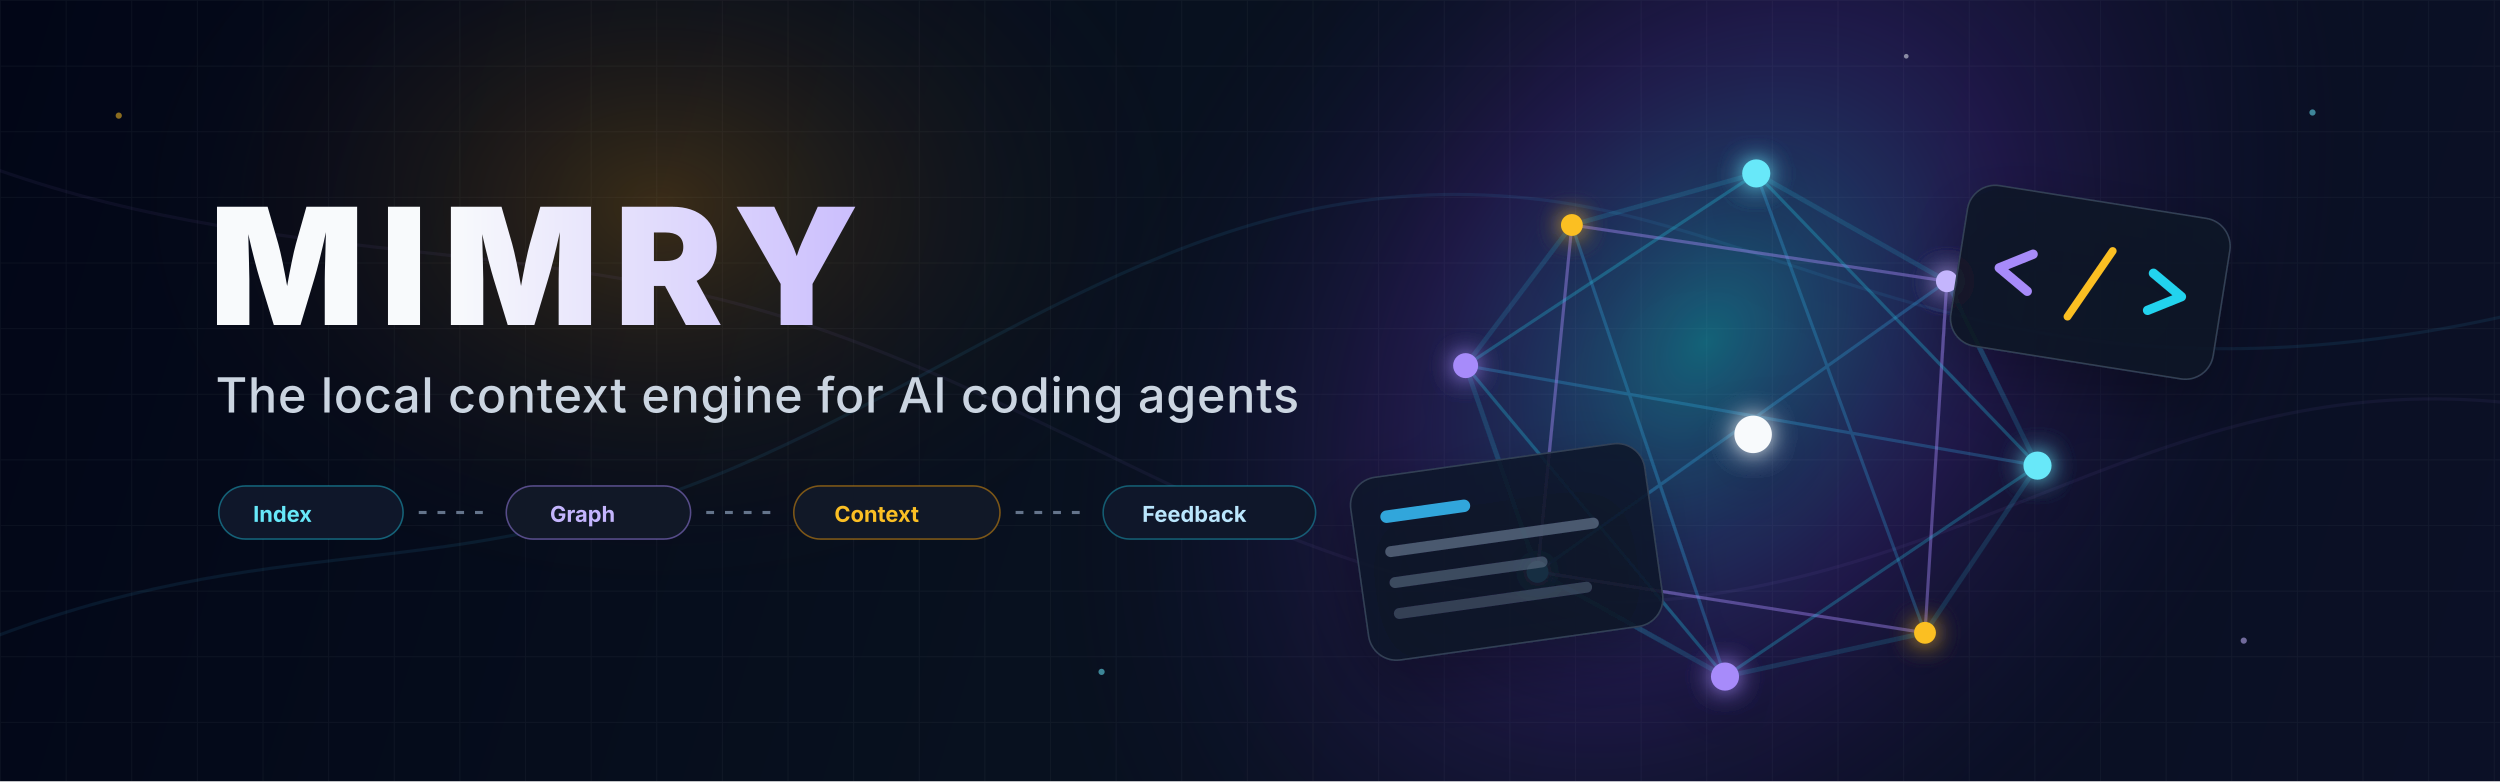
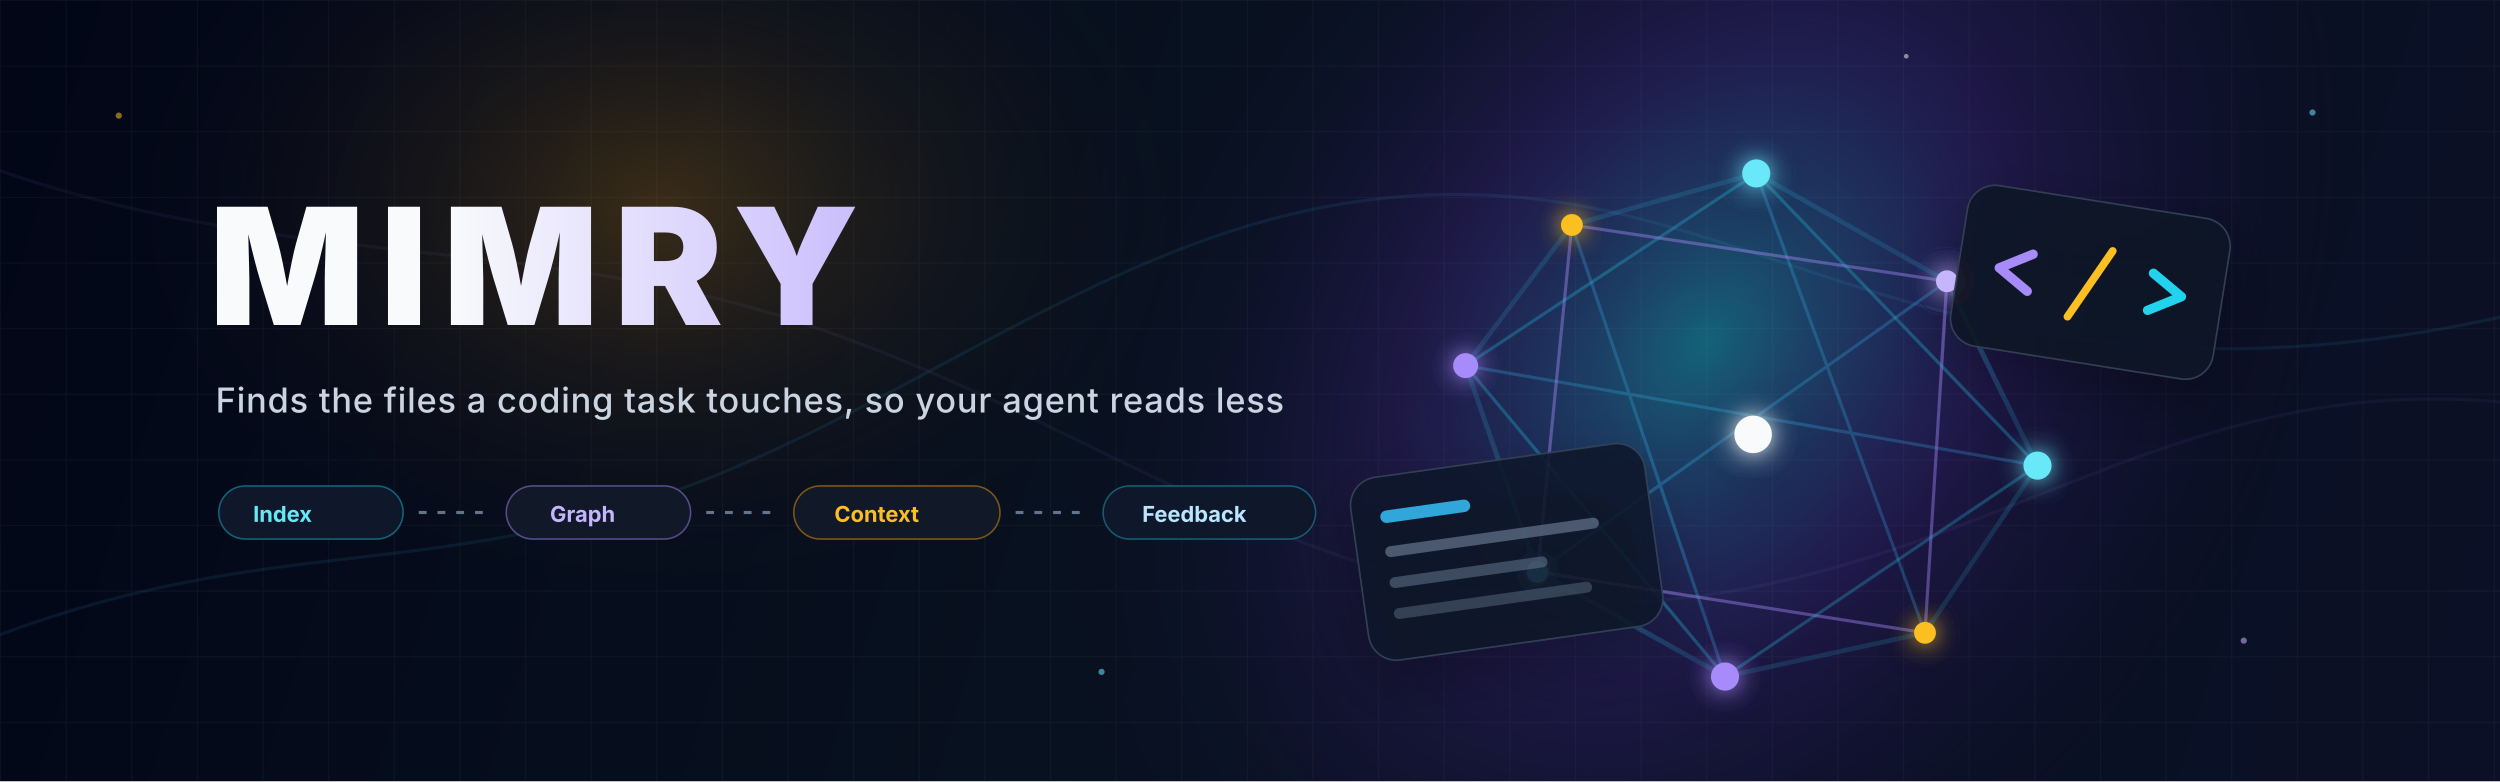
<svg xmlns="http://www.w3.org/2000/svg" width="1600" height="500" viewBox="0 0 1600 500" fill="none" role="img" aria-labelledby="title desc">
  <defs>
    <radialGradient id="glowCyan" cx="0" cy="0" r="1" gradientUnits="userSpaceOnUse" gradientTransform="translate(1090 220) rotate(126) scale(520 380)">
      <stop offset="0" stop-color="#22D3EE" stop-opacity="0.42" />
      <stop offset="0.45" stop-color="#7C3AED" stop-opacity="0.18" />
      <stop offset="1" stop-color="#020617" stop-opacity="0" />
    </radialGradient>
    <radialGradient id="glowAmber" cx="0" cy="0" r="1" gradientUnits="userSpaceOnUse" gradientTransform="translate(420 132) rotate(90) scale(260 360)">
      <stop offset="0" stop-color="#F59E0B" stop-opacity="0.22" />
      <stop offset="1" stop-color="#020617" stop-opacity="0" />
    </radialGradient>
    <linearGradient id="bg" x1="0" y1="0" x2="1600" y2="500" gradientUnits="userSpaceOnUse">
      <stop stop-color="#020617" />
      <stop offset="0.45" stop-color="#08111F" />
      <stop offset="1" stop-color="#0B1026" />
    </linearGradient>
    <linearGradient id="wordmark" x1="154" y1="177" x2="638" y2="177" gradientUnits="userSpaceOnUse">
      <stop stop-color="#F8FAFC" />
      <stop offset="0.62" stop-color="#C4B5FD" />
      <stop offset="1" stop-color="#67E8F9" />
    </linearGradient>
    <linearGradient id="line" x1="780" y1="80" x2="1390" y2="390" gradientUnits="userSpaceOnUse">
      <stop stop-color="#22D3EE" stop-opacity="0.15" />
      <stop offset="0.48" stop-color="#A78BFA" stop-opacity="0.9" />
      <stop offset="1" stop-color="#22D3EE" stop-opacity="0.2" />
    </linearGradient>
    <filter id="softGlow" x="-50%" y="-50%" width="200%" height="200%">
      <feGaussianBlur stdDeviation="7" result="coloredBlur" />
      <feMerge>
        <feMergeNode in="coloredBlur" />
        <feMergeNode in="SourceGraphic" />
      </feMerge>
    </filter>
    <filter id="shadow" x="-20%" y="-20%" width="140%" height="140%">
      <feDropShadow dx="0" dy="16" stdDeviation="22" flood-color="#000" flood-opacity="0.35" />
    </filter>
    <pattern id="grid" width="42" height="42" patternUnits="userSpaceOnUse">
      <path d="M 42 0 L 0 0 0 42" stroke="#94A3B8" stroke-opacity="0.07" stroke-width="1" />
    </pattern>
  </defs>
  <rect width="1600" height="500" fill="url(#bg)" />
  <rect width="1600" height="500" fill="url(#grid)" />
  <rect width="1600" height="500" fill="url(#glowCyan)" />
  <rect width="1600" height="500" fill="url(#glowAmber)" />
  <g opacity="0.28">
    <path d="M-20 414C178 334 283 380 473 298C645 224 780 102 988 128C1160 150 1298 276 1622 198" stroke="#38BDF8" stroke-opacity="0.32" stroke-width="2" />
    <path d="M-40 94C158 176 328 146 511 206C728 277 871 420 1110 378C1305 344 1424 222 1648 264" stroke="#A78BFA" stroke-opacity="0.22" stroke-width="2" />
  </g>
  <g transform="translate(134 116)">
    <text x="0" y="92" font-family="Inter, ui-sans-serif, system-ui, -apple-system, BlinkMacSystemFont, Segoe UI, sans-serif" font-size="104" font-weight="850" letter-spacing="10" fill="url(#wordmark)">MIMRY</text>
-     <text x="4" y="148" font-family="Inter, ui-sans-serif, system-ui, -apple-system, BlinkMacSystemFont, Segoe UI, sans-serif" font-size="31" font-weight="550" letter-spacing="0.5" fill="#CBD5E1">The local context engine for AI coding agents</text>
+     <text x="4" y="148" font-family="Inter, ui-sans-serif, system-ui, -apple-system, BlinkMacSystemFont, Segoe UI, sans-serif" font-size="22" font-weight="550" letter-spacing="0.5" fill="#CBD5E1">Finds the files a coding task touches, so your agent reads less</text>
    <g transform="translate(6 195)">
      <rect x="0" y="0" width="118" height="34" rx="17" fill="#0F172A" stroke="#22D3EE" stroke-opacity="0.42" />
      <text x="22" y="23" font-family="Inter, ui-sans-serif, system-ui" font-size="14" font-weight="700" fill="#67E8F9">Index</text>
      <path d="M128 17H172" stroke="#64748B" stroke-width="2" stroke-dasharray="5 7" />
      <rect x="184" y="0" width="118" height="34" rx="17" fill="#111827" stroke="#A78BFA" stroke-opacity="0.48" />
      <text x="212" y="23" font-family="Inter, ui-sans-serif, system-ui" font-size="14" font-weight="700" fill="#C4B5FD">Graph</text>
      <path d="M312 17H356" stroke="#64748B" stroke-width="2" stroke-dasharray="5 7" />
      <rect x="368" y="0" width="132" height="34" rx="17" fill="#111827" stroke="#F59E0B" stroke-opacity="0.48" />
      <text x="394" y="23" font-family="Inter, ui-sans-serif, system-ui" font-size="14" font-weight="700" fill="#FBBF24">Context</text>
      <path d="M510 17H554" stroke="#64748B" stroke-width="2" stroke-dasharray="5 7" />
      <rect x="566" y="0" width="136" height="34" rx="17" fill="#0F172A" stroke="#22D3EE" stroke-opacity="0.38" />
      <text x="591" y="23" font-family="Inter, ui-sans-serif, system-ui" font-size="14" font-weight="700" fill="#BAE6FD">Feedback</text>
    </g>
  </g>
  <g transform="translate(822 68)" filter="url(#shadow)">
    <g opacity="0.92">
      <path d="M302 43L424 112L482 230L410 337L282 365L162 298L116 166L184 76L302 43Z" stroke="url(#line)" stroke-width="3" />
      <path d="M184 76L282 365M424 112L162 298M116 166L482 230M302 43L410 337" stroke="#38BDF8" stroke-opacity="0.26" stroke-width="2" />
      <path d="M184 76L424 112L410 337L162 298L184 76Z" stroke="#A78BFA" stroke-opacity="0.45" stroke-width="2" />
      <path d="M302 43L482 230L282 365L116 166L302 43Z" stroke="#22D3EE" stroke-opacity="0.28" stroke-width="2" />
    </g>
    <g filter="url(#softGlow)">
      <circle cx="302" cy="43" r="9" fill="#67E8F9" />
      <circle cx="424" cy="112" r="7" fill="#C4B5FD" />
      <circle cx="482" cy="230" r="9" fill="#67E8F9" />
      <circle cx="410" cy="337" r="7" fill="#FBBF24" />
      <circle cx="282" cy="365" r="9" fill="#A78BFA" />
      <circle cx="162" cy="298" r="7" fill="#67E8F9" />
      <circle cx="116" cy="166" r="8" fill="#A78BFA" />
      <circle cx="184" cy="76" r="7" fill="#FBBF24" />
      <circle cx="300" cy="210" r="12" fill="#F8FAFC" />
    </g>
    <g transform="translate(40 240) rotate(-8)">
      <rect width="190" height="118" rx="18" fill="#0F172A" fill-opacity="0.88" stroke="#334155" />
      <rect x="18" y="22" width="58" height="8" rx="4" fill="#38BDF8" fill-opacity="0.86" />
      <rect x="18" y="45" width="138" height="7" rx="3.5" fill="#64748B" fill-opacity="0.7" />
      <rect x="18" y="65" width="102" height="7" rx="3.5" fill="#64748B" fill-opacity="0.55" />
      <rect x="18" y="85" width="128" height="7" rx="3.5" fill="#64748B" fill-opacity="0.45" />
    </g>
    <g transform="translate(440 48) rotate(9)">
      <rect width="170" height="104" rx="18" fill="#111827" fill-opacity="0.9" stroke="#334155" />
      <path d="M46 64L26 52L46 40" stroke="#A78BFA" stroke-width="6" stroke-linecap="round" stroke-linejoin="round" />
      <path d="M124 40L144 52L124 64" stroke="#22D3EE" stroke-width="6" stroke-linecap="round" stroke-linejoin="round" />
      <path d="M96 30L74 76" stroke="#FBBF24" stroke-width="5" stroke-linecap="round" />
    </g>
  </g>
  <g opacity="0.55">
    <circle cx="1480" cy="72" r="2" fill="#67E8F9" />
    <circle cx="1436" cy="410" r="2" fill="#C4B5FD" />
    <circle cx="76" cy="74" r="2" fill="#FBBF24" />
    <circle cx="705" cy="430" r="2" fill="#67E8F9" />
    <circle cx="1220" cy="36" r="1.5" fill="#E2E8F0" />
  </g>
</svg>
